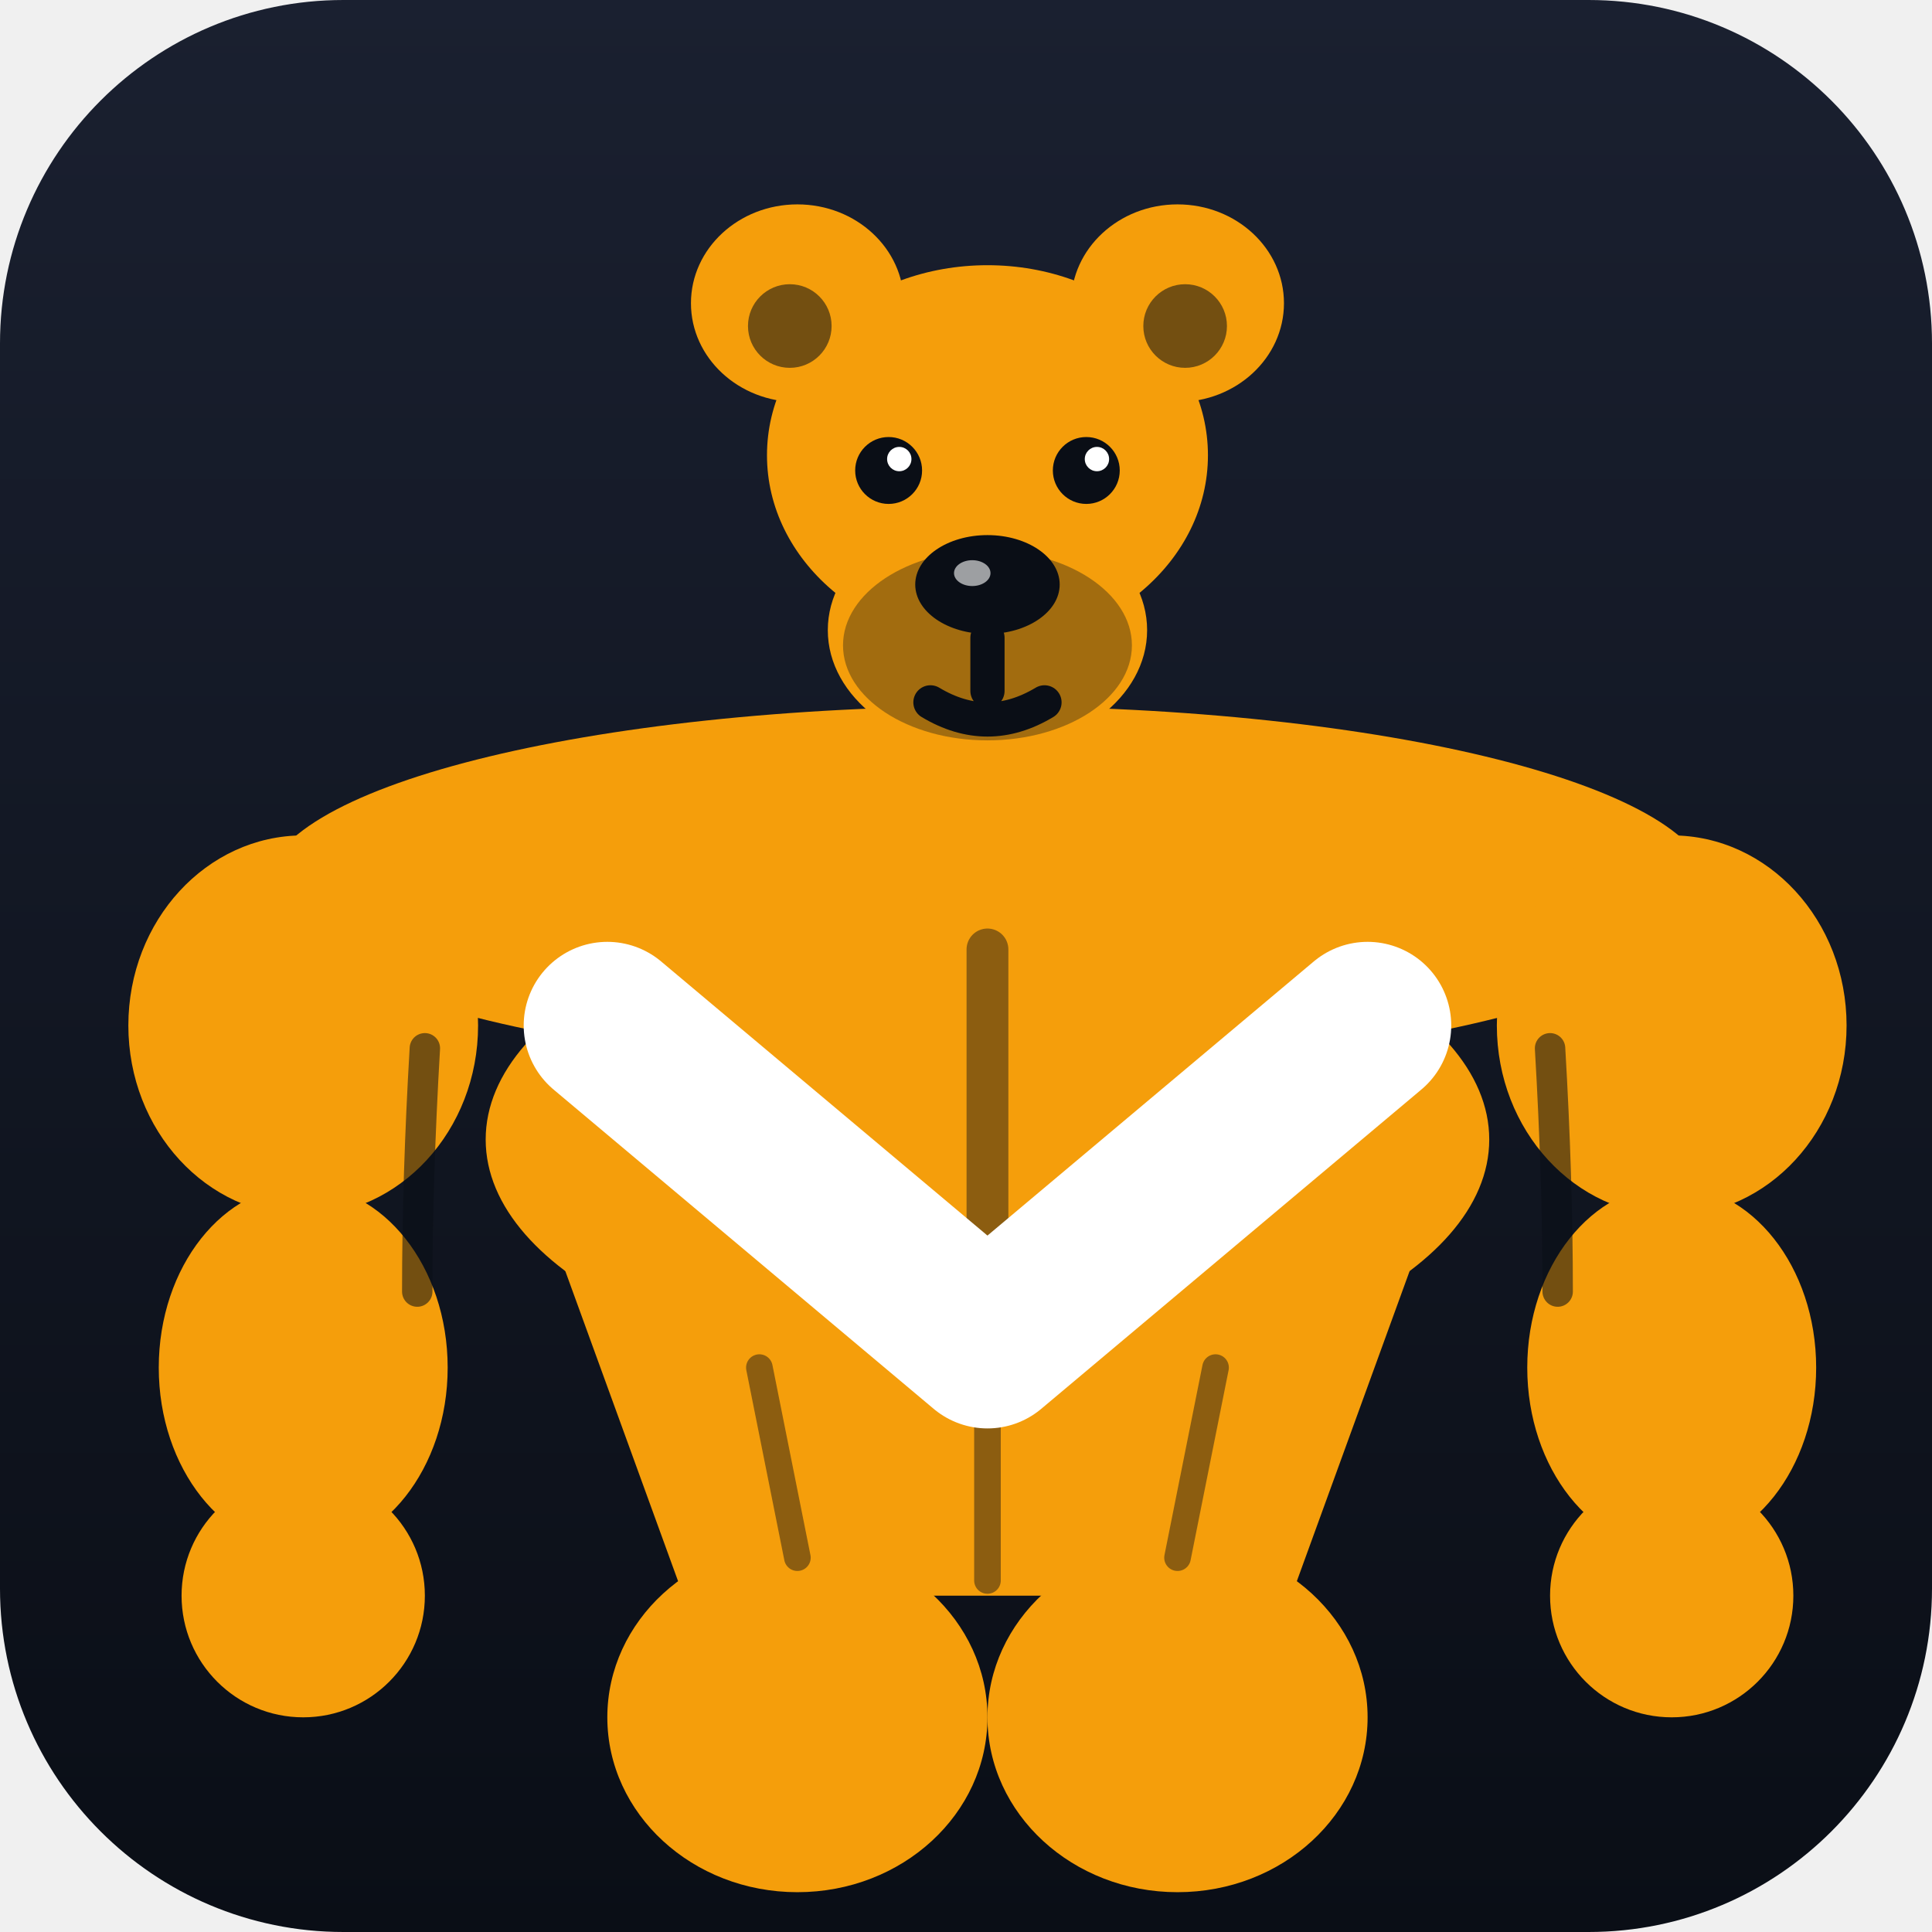
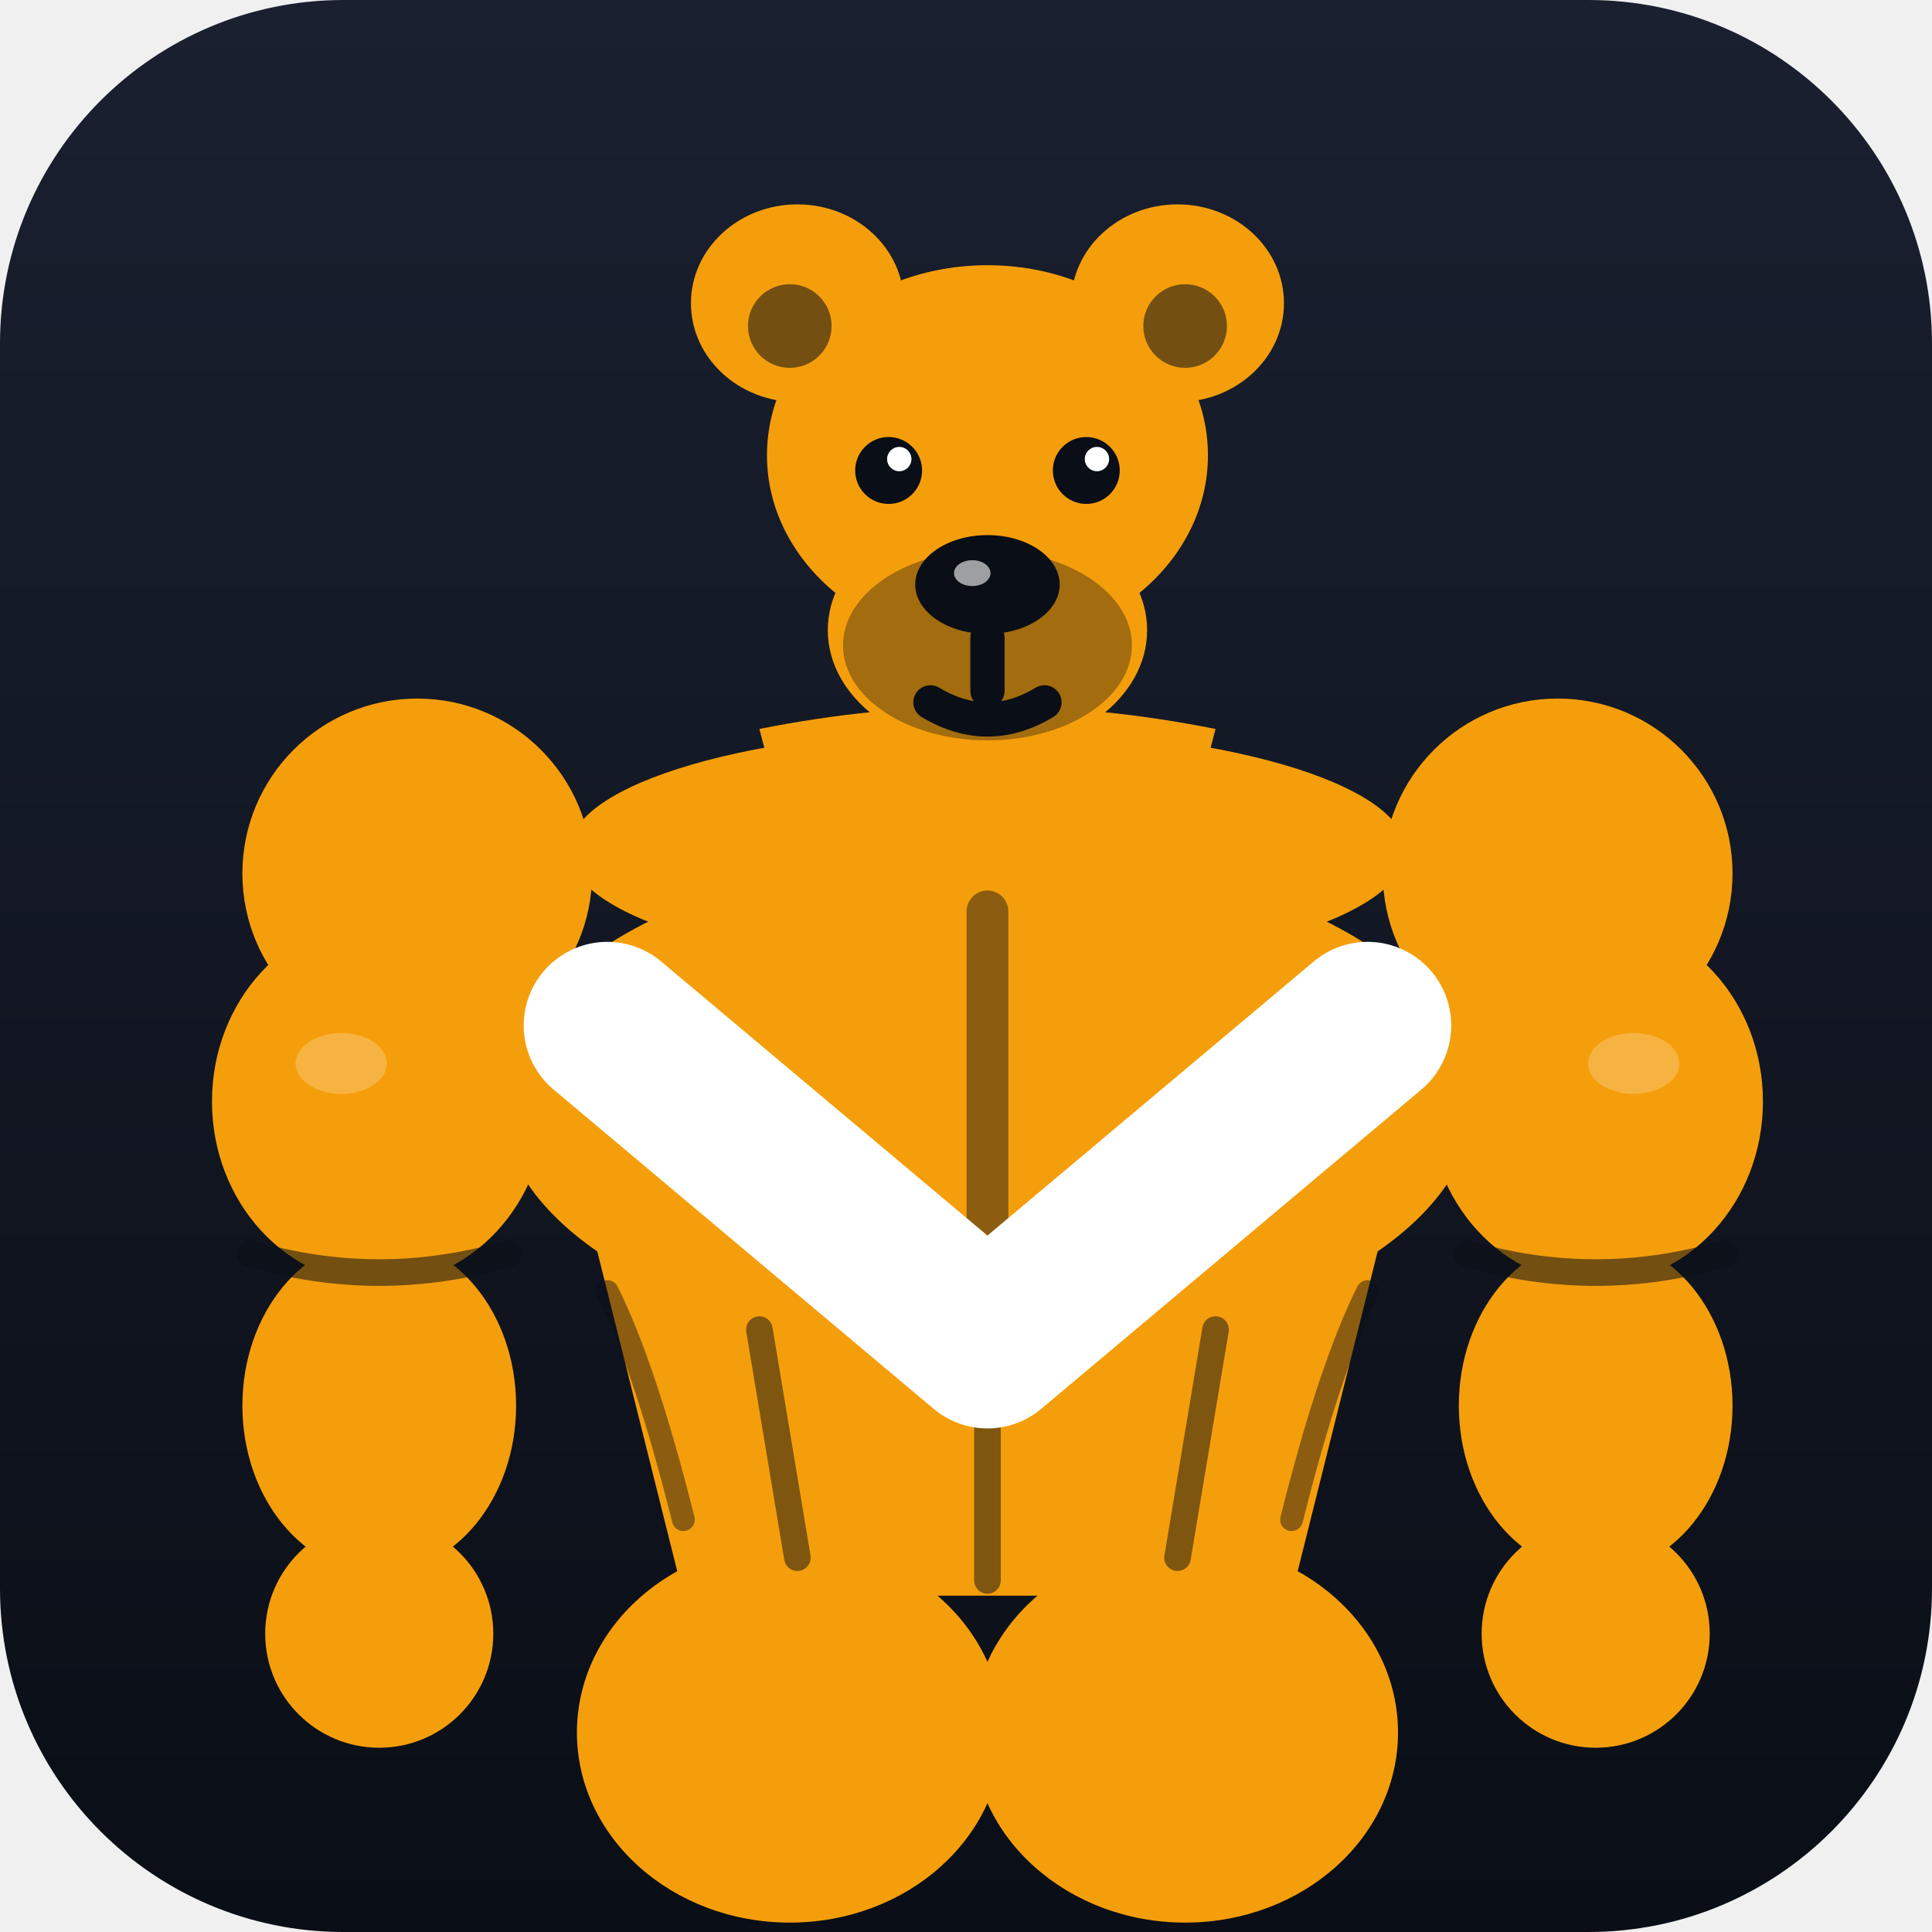
<svg xmlns="http://www.w3.org/2000/svg" width="180" height="180" viewBox="0 0 180 180">
  <defs>
    <linearGradient id="bg" x1="0" y1="0" x2="0" y2="1">
      <stop offset="0" stop-color="#1a2030" />
      <stop offset="1" stop-color="#0a0e16" />
    </linearGradient>
  </defs>
  <rect width="180" height="180" fill="url(#bg)" rx="32" />
  <g transform="translate(7,7) scale(7.0833)">
    <g fill="#f59e0b">
      <ellipse cx="9.5" cy="3" rx="1.4" ry="1.3" />
      <ellipse cx="14.5" cy="3" rx="1.4" ry="1.3" />
      <ellipse cx="12" cy="5" rx="2.9" ry="2.5" />
      <ellipse cx="12" cy="7.3" rx="2.1" ry="1.6" />
-       <ellipse cx="12" cy="10.7" rx="9.5" ry="2.4" />
-       <ellipse cx="3" cy="12.5" rx="2.3" ry="2.5" />
-       <ellipse cx="21" cy="12.5" rx="2.3" ry="2.5" />
-       <ellipse cx="3" cy="17" rx="1.9" ry="2.4" />
-       <ellipse cx="21" cy="17" rx="1.9" ry="2.4" />
-       <circle cx="3" cy="20" r="1.6" />
-       <circle cx="21" cy="20" r="1.6" />
-       <ellipse cx="12" cy="14" rx="6.6" ry="3.2" />
-       <path d="M 6 14.5 L 8 20 L 16 20 L 18 14.5 Z" />
-       <ellipse cx="9.5" cy="21.6" rx="2.5" ry="2.3" />
-       <ellipse cx="14.5" cy="21.6" rx="2.5" ry="2.3" />
+       <path d="M 9 8.6 Q 12 8 15 8.6 L 14.5 10.5 L 9.5 10.5 Z" />
+       <circle cx="4.5" cy="10.5" r="2.3" />
+       <circle cx="19.5" cy="10.5" r="2.3" />
+       <ellipse cx="12" cy="10.2" rx="5.5" ry="1.6" />
+       <ellipse cx="4" cy="13.5" rx="2.2" ry="2.4" />
+       <ellipse cx="20" cy="13.5" rx="2.2" ry="2.4" />
+       <ellipse cx="4" cy="17.5" rx="1.8" ry="2.2" />
+       <ellipse cx="20" cy="17.5" rx="1.8" ry="2.2" />
+       <circle cx="4" cy="20.5" r="1.5" />
+       <circle cx="20" cy="20.5" r="1.5" />
+       <ellipse cx="12" cy="13.5" rx="6.4" ry="3.3" />
+       <path d="M 6.5 14 L 8 20 L 16 20 L 17.5 14 Z" />
+       <ellipse cx="9.4" cy="21.8" rx="2.8" ry="2.5" />
+       <ellipse cx="14.6" cy="21.8" rx="2.8" ry="2.5" />
    </g>
    <ellipse cx="9.4" cy="3.3" rx="0.55" ry="0.55" fill="#0a0e16" opacity="0.55" />
    <ellipse cx="14.6" cy="3.3" rx="0.55" ry="0.55" fill="#0a0e16" opacity="0.55" />
    <circle cx="10.7" cy="5.2" r="0.44" fill="#0a0e16" />
    <circle cx="13.3" cy="5.2" r="0.44" fill="#0a0e16" />
    <circle cx="10.84" cy="5.05" r="0.16" fill="#fff" />
    <circle cx="13.44" cy="5.05" r="0.16" fill="#fff" />
    <ellipse cx="12" cy="7.5" rx="1.9" ry="1.25" fill="#0a0e16" opacity="0.35" />
    <ellipse cx="12" cy="6.7" rx="0.95" ry="0.65" fill="#0a0e16" />
    <ellipse cx="11.8" cy="6.55" rx="0.24" ry="0.17" fill="#fff" opacity="0.6" />
    <path d="M 12 7.4 L 12 8.1 M 11.25 8.25 Q 12 8.7 12.75 8.25" stroke="#0a0e16" stroke-width="0.45" stroke-linecap="round" fill="none" />
-     <path d="M 12 11.5 L 12 16.6" stroke="#0a0e16" stroke-width="0.55" opacity="0.45" fill="none" stroke-linecap="round" />
-     <path d="M 4.6 12.8 Q 4.5 14.5 4.5 16" stroke="#0a0e16" stroke-width="0.4" opacity="0.55" fill="none" stroke-linecap="round" />
-     <path d="M 19.4 12.8 Q 19.5 14.5 19.5 16" stroke="#0a0e16" stroke-width="0.4" opacity="0.55" fill="none" stroke-linecap="round" />
-     <path d="M 9 17 L 9.5 19.5 M 12 17 L 12 19.8 M 15 17 L 14.5 19.5" stroke="#0a0e16" stroke-width="0.35" opacity="0.45" fill="none" stroke-linecap="round" />
+     <path d="M 12 11 L 12 16.5" stroke="#0a0e16" stroke-width="0.55" opacity="0.45" fill="none" stroke-linecap="round" />
+     <ellipse cx="3.5" cy="13" rx="0.6" ry="0.4" fill="#fff" opacity="0.22" />
+     <ellipse cx="20.5" cy="13" rx="0.6" ry="0.4" fill="#fff" opacity="0.22" />
+     <path d="M 2.3 15.5 Q 4 16 5.7 15.5" stroke="#0a0e16" stroke-width="0.35" opacity="0.55" fill="none" stroke-linecap="round" />
+     <path d="M 18.3 15.5 Q 20 16 21.7 15.5" stroke="#0a0e16" stroke-width="0.35" opacity="0.55" fill="none" stroke-linecap="round" />
+     <path d="M 9 16.5 L 9.5 19.5 M 12 16.8 L 12 19.8 M 15 16.5 L 14.5 19.5" stroke="#0a0e16" stroke-width="0.35" opacity="0.5" fill="none" stroke-linecap="round" />
+     <path d="M 7 16 Q 7.5 17 8 19" stroke="#0a0e16" stroke-width="0.3" opacity="0.45" fill="none" stroke-linecap="round" />
+     <path d="M 17 16 Q 16.5 17 16 19" stroke="#0a0e16" stroke-width="0.3" opacity="0.45" fill="none" stroke-linecap="round" />
    <path d="M 7 12.5 L 12 16.7 L 17 12.5" stroke="#fff" stroke-width="2.2" stroke-linecap="round" stroke-linejoin="round" fill="none" />
  </g>
</svg>
